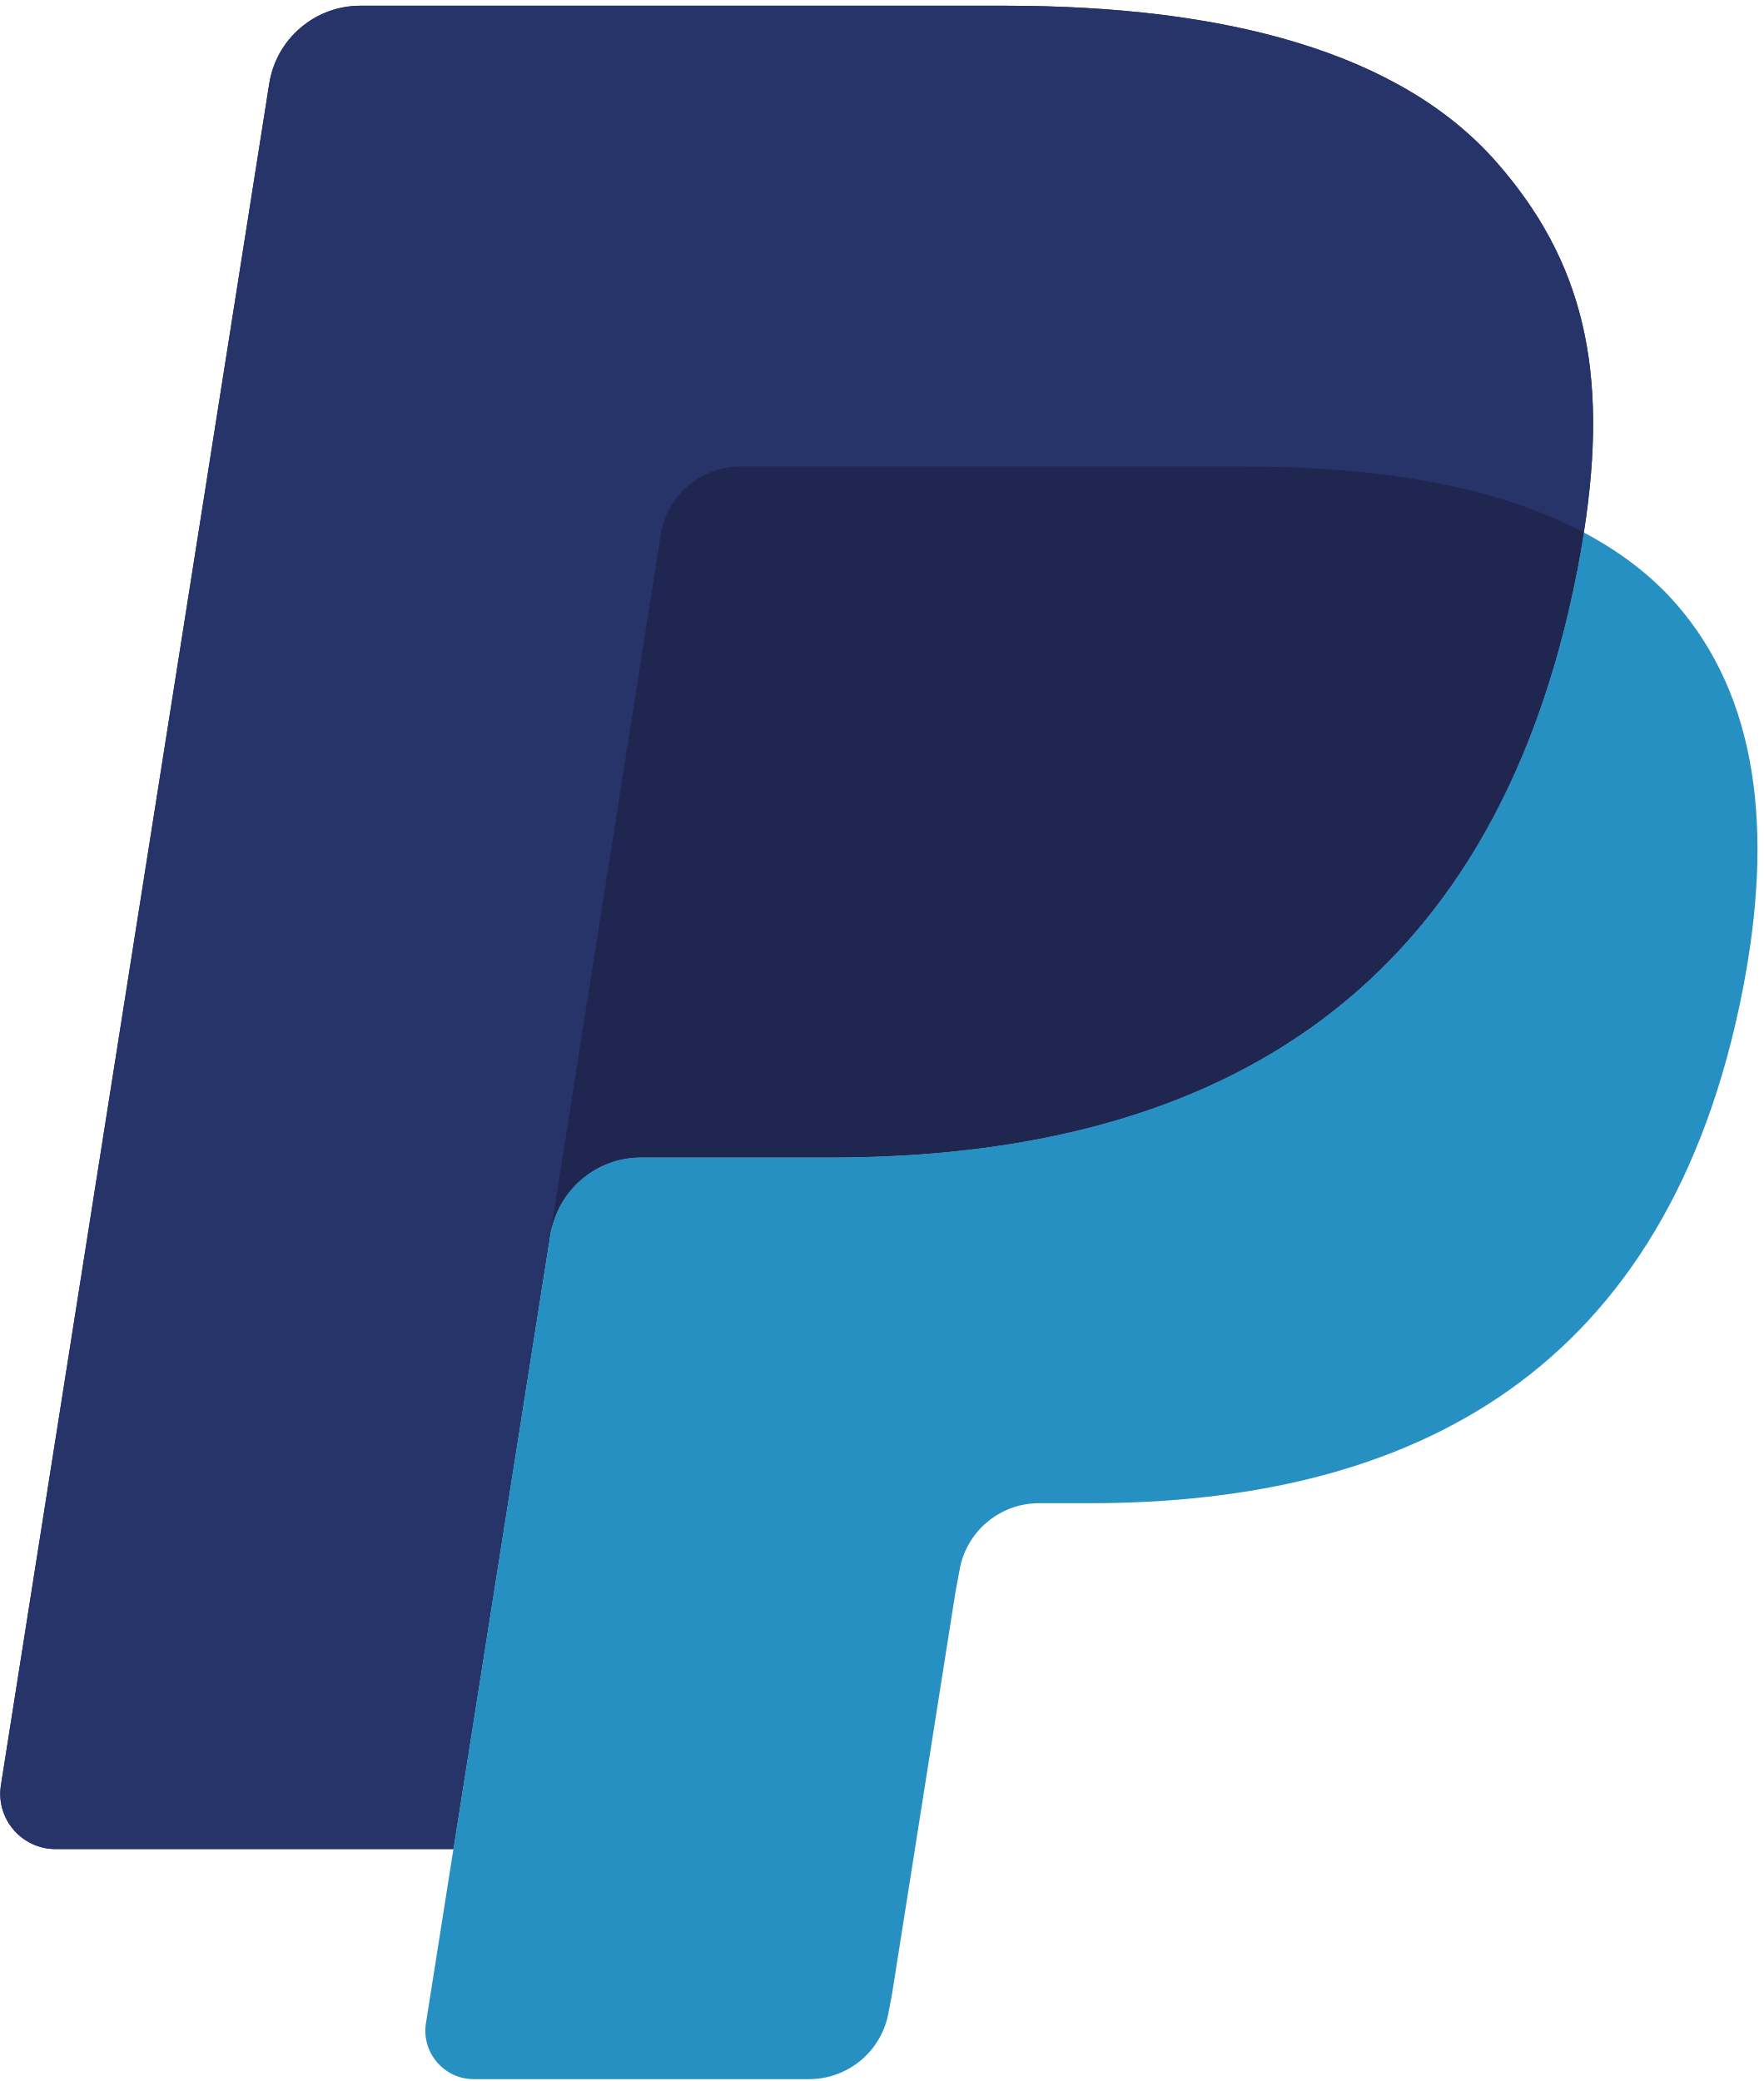
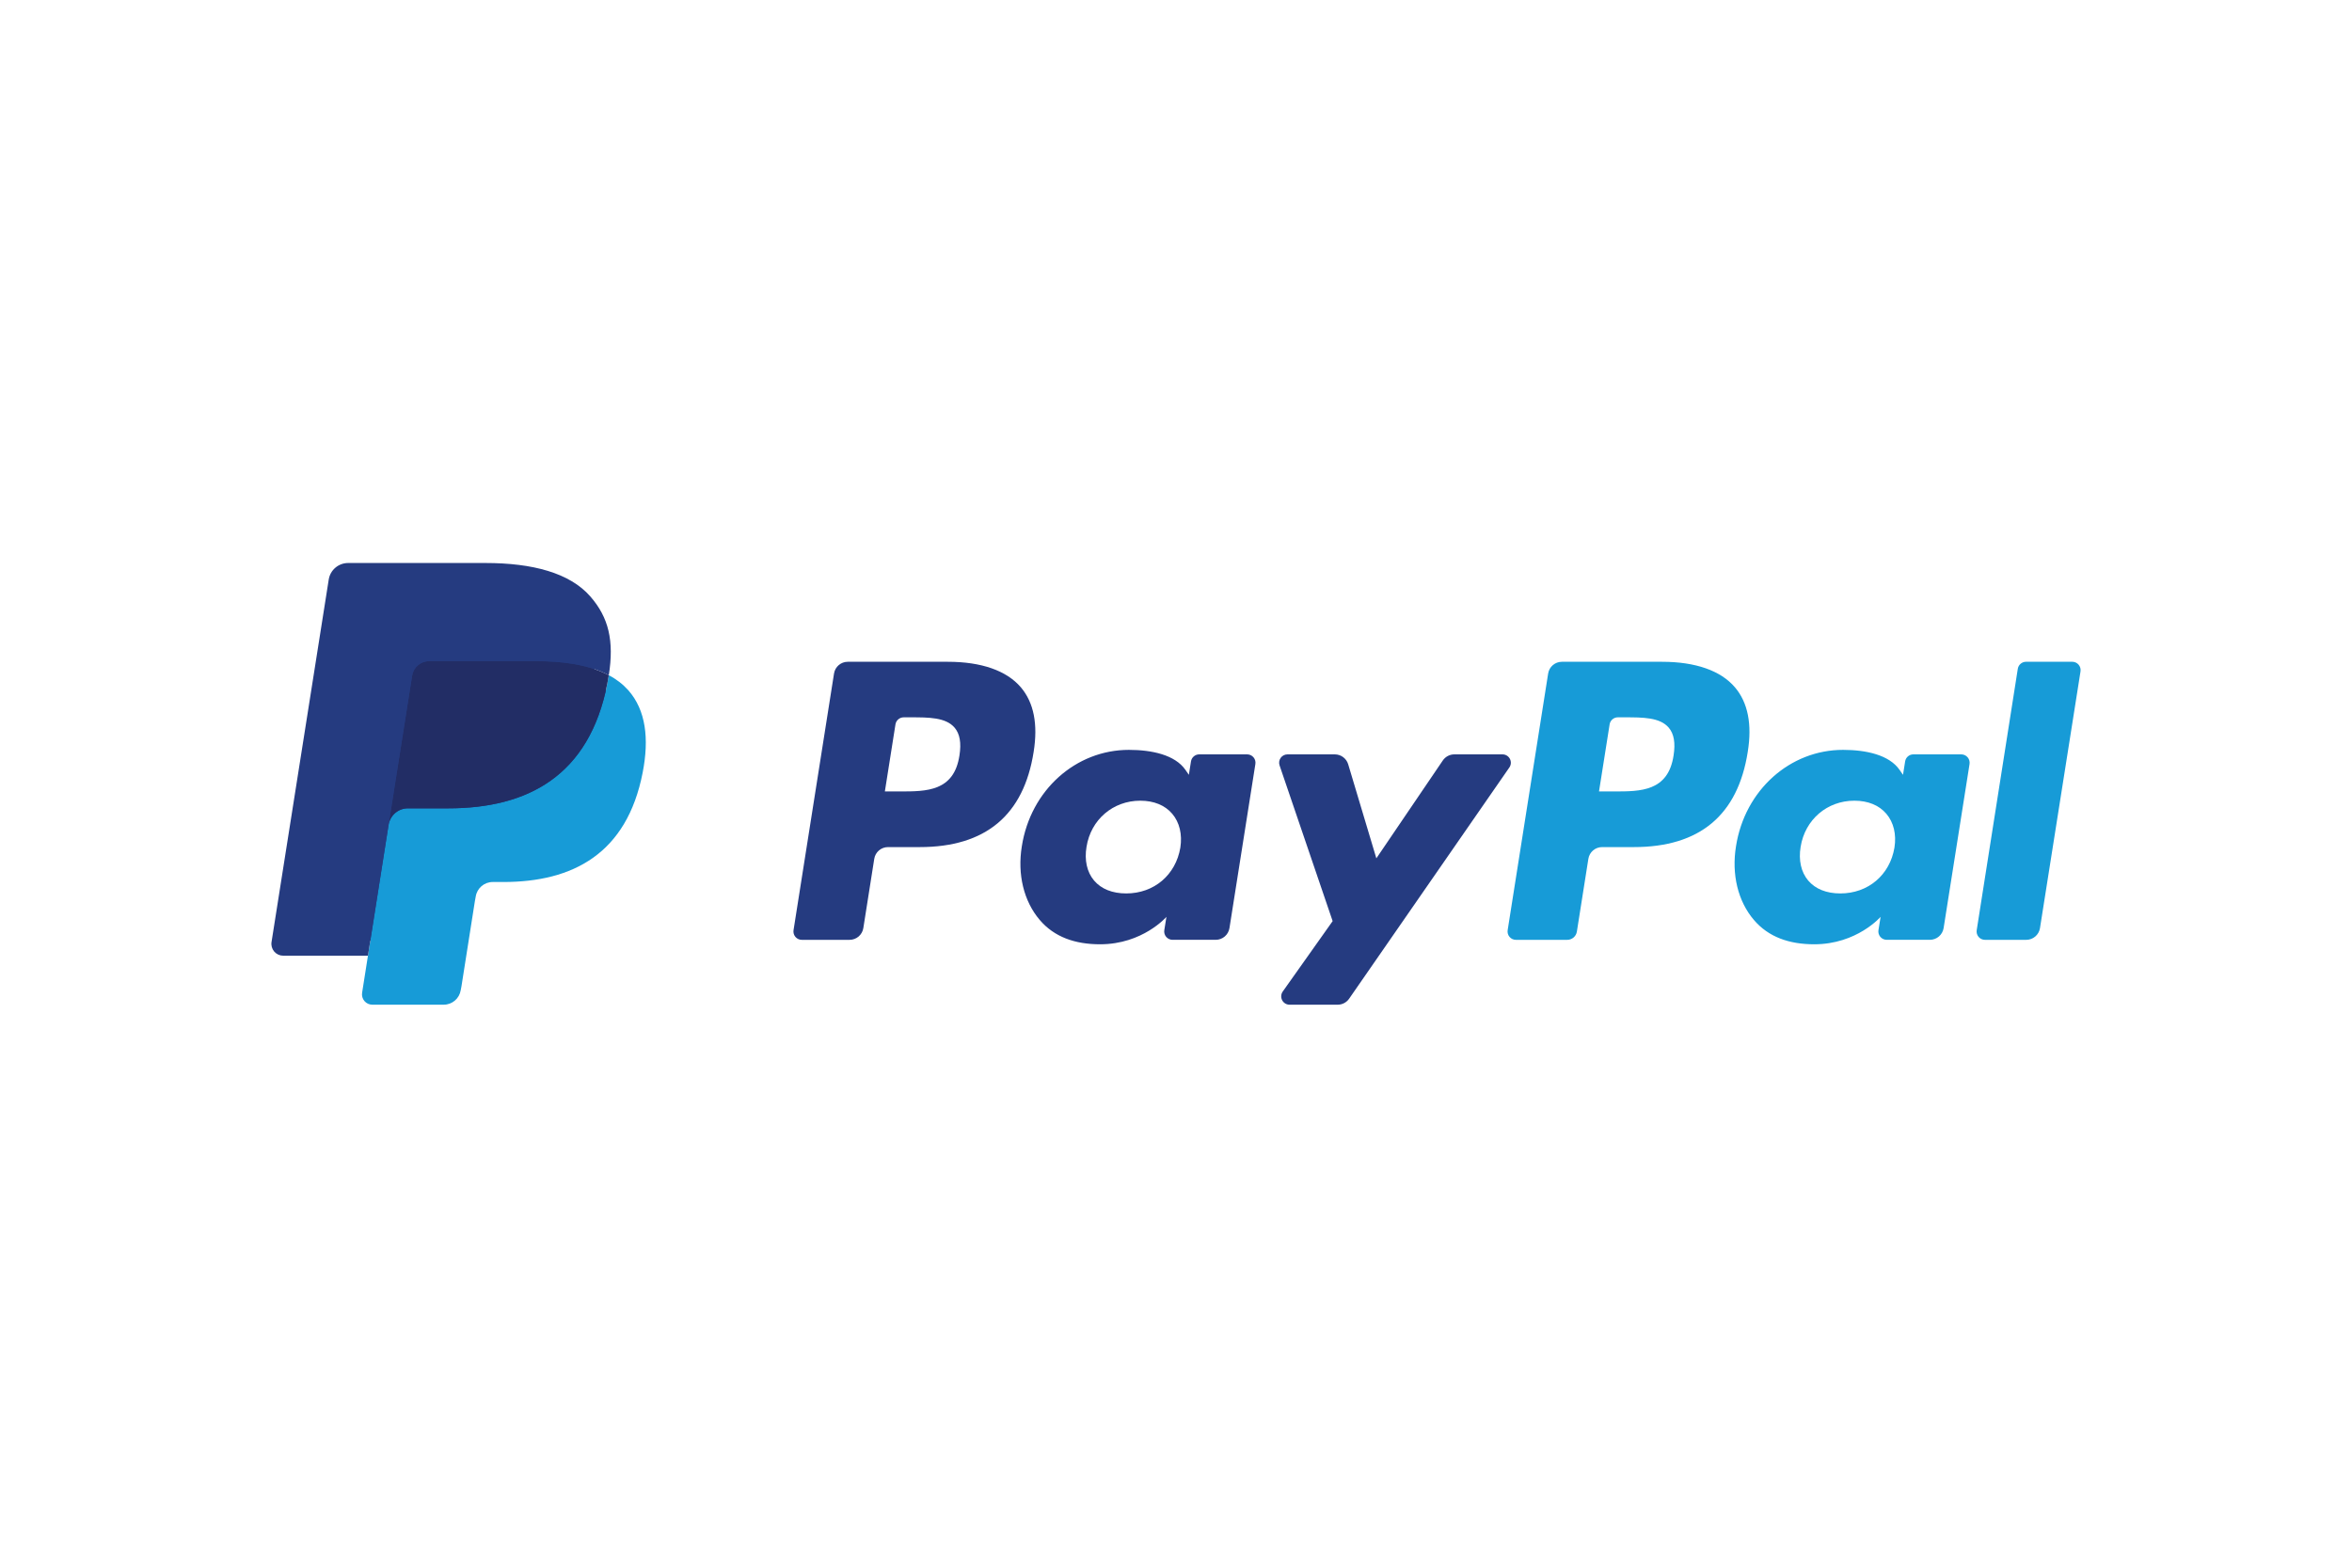
- <svg xmlns="http://www.w3.org/2000/svg" width="2119" height="2500" preserveAspectRatio="xMidYMid" viewBox="0 0 256 302">
-   <path fill="#27346A" d="M217.168 23.507C203.234 7.625 178.046.816 145.823.816h-93.52A13.393 13.393 0 0 0 39.076 12.11L.136 259.077c-.774 4.87 2.997 9.28 7.933 9.28h57.736l14.5-91.971-.45 2.88c1.033-6.501 6.593-11.296 13.177-11.296h27.436c53.898 0 96.101-21.892 108.429-85.221.366-1.873.683-3.696.957-5.477-1.556-.824-1.556-.824 0 0 3.671-23.407-.025-39.34-12.686-53.765" />
-   <path fill="#27346A" d="M102.397 68.84a11.737 11.737 0 0 1 5.053-1.14h73.318c8.682 0 16.78.565 24.18 1.756a101.6 101.6 0 0 1 6.177 1.182 89.928 89.928 0 0 1 8.59 2.347c3.638 1.215 7.026 2.63 10.14 4.287 3.67-23.416-.026-39.34-12.687-53.765C203.226 7.625 178.046.816 145.823.816H52.295C45.71.816 40.108 5.61 39.076 12.11L.136 259.068c-.774 4.878 2.997 9.282 7.925 9.282h57.744L95.888 77.58a11.717 11.717 0 0 1 6.509-8.74z" />
-   <path fill="#2790C3" d="M228.897 82.749c-12.328 63.32-54.53 85.221-108.429 85.221H93.024c-6.584 0-12.145 4.795-13.168 11.296L61.817 293.621c-.674 4.262 2.622 8.124 6.934 8.124h48.67a11.71 11.71 0 0 0 11.563-9.88l.474-2.48 9.173-58.136.591-3.213a11.71 11.71 0 0 1 11.562-9.88h7.284c47.147 0 84.064-19.154 94.852-74.55 4.503-23.15 2.173-42.478-9.739-56.054-3.613-4.112-8.1-7.508-13.327-10.28-.283 1.79-.59 3.604-.957 5.477z" />
-   <path fill="#1F264F" d="M216.952 72.128a89.928 89.928 0 0 0-5.818-1.49 109.904 109.904 0 0 0-6.177-1.174c-7.408-1.199-15.5-1.765-24.19-1.765h-73.309a11.57 11.57 0 0 0-5.053 1.149 11.683 11.683 0 0 0-6.51 8.74l-15.582 98.798-.45 2.88c1.025-6.501 6.585-11.296 13.17-11.296h27.444c53.898 0 96.1-21.892 108.428-85.221.367-1.873.675-3.688.958-5.477-3.122-1.648-6.501-3.072-10.14-4.279a83.26 83.26 0 0 0-2.77-.865" />
+ <svg xmlns="http://www.w3.org/2000/svg" height="800" width="1200" viewBox="-18.538 -7.545 160.662 45.267">
+   <path d="M46.211 6.749h-6.839a.95.95 0 00-.939.802l-2.766 17.537a.57.57 0 00.564.658h3.265a.95.95 0 00.939-.803l.746-4.73a.95.95 0 01.938-.803h2.165c4.505 0 7.105-2.18 7.784-6.5.306-1.89.013-3.375-.872-4.415-.972-1.142-2.696-1.746-4.985-1.746zM47 13.154c-.374 2.454-2.249 2.454-4.062 2.454h-1.032l.724-4.583a.57.57 0 01.563-.481h.473c1.235 0 2.4 0 3.002.704.359.42.469 1.044.332 1.906zm19.654-.079h-3.275a.57.57 0 00-.563.481l-.145.916-.229-.332c-.709-1.029-2.29-1.373-3.868-1.373-3.619 0-6.71 2.741-7.312 6.586-.313 1.918.132 3.752 1.22 5.031.998 1.176 2.426 1.666 4.125 1.666 2.916 0 4.533-1.875 4.533-1.875l-.146.91a.57.57 0 00.562.66h2.95a.95.95 0 00.939-.803l1.77-11.209a.568.568 0 00-.561-.658zm-4.565 6.374c-.316 1.871-1.801 3.127-3.695 3.127-.951 0-1.711-.305-2.199-.883-.484-.574-.668-1.391-.514-2.301.295-1.855 1.805-3.152 3.67-3.152.93 0 1.686.309 2.184.892.499.589.697 1.411.554 2.317zm22.007-6.374h-3.291a.954.954 0 00-.787.417l-4.539 6.686-1.924-6.425a.953.953 0 00-.912-.678h-3.234a.57.57 0 00-.541.754l3.625 10.638-3.408 4.811a.57.57 0 00.465.9h3.287a.949.949 0 00.781-.408l10.946-15.8a.57.57 0 00-.468-.895z" fill="#253B80" />
+   <path d="M94.992 6.749h-6.84a.95.95 0 00-.938.802l-2.766 17.537a.569.569 0 00.562.658h3.51a.665.665 0 00.656-.562l.785-4.971a.95.95 0 01.938-.803h2.164c4.506 0 7.105-2.18 7.785-6.5.307-1.89.012-3.375-.873-4.415-.971-1.142-2.694-1.746-4.983-1.746zm.789 6.405c-.373 2.454-2.248 2.454-4.062 2.454h-1.031l.725-4.583a.568.568 0 01.562-.481h.473c1.234 0 2.4 0 3.002.704.359.42.468 1.044.331 1.906zm19.653-.079h-3.273a.567.567 0 00-.562.481l-.145.916-.23-.332c-.709-1.029-2.289-1.373-3.867-1.373-3.619 0-6.709 2.741-7.311 6.586-.312 1.918.131 3.752 1.219 5.031 1 1.176 2.426 1.666 4.125 1.666 2.916 0 4.533-1.875 4.533-1.875l-.146.91a.57.57 0 00.564.66h2.949a.95.95 0 00.938-.803l1.771-11.209a.571.571 0 00-.565-.658zm-4.565 6.374c-.314 1.871-1.801 3.127-3.695 3.127-.949 0-1.711-.305-2.199-.883-.484-.574-.666-1.391-.514-2.301.297-1.855 1.805-3.152 3.67-3.152.93 0 1.686.309 2.184.892.501.589.699 1.411.554 2.317zm8.426-12.219l-2.807 17.858a.569.569 0 00.562.658h2.822c.469 0 .867-.34.939-.803l2.768-17.536a.57.57 0 00-.562-.659h-3.16a.571.571 0 00-.562.482z" fill="#179BD7" />
+   <path d="M7.266 29.154l.523-3.322-1.165-.027H1.061L4.927 1.292a.316.316 0 01.314-.268h9.38c3.114 0 5.263.648 6.385 1.927.526.6.861 1.227 1.023 1.917.17.724.173 1.589.007 2.644l-.012.077v.676l.526.298a3.69 3.69 0 011.065.812c.45.513.741 1.165.864 1.938.127.795.085 1.741-.123 2.812-.24 1.232-.628 2.305-1.152 3.183a6.547 6.547 0 01-1.825 2c-.696.494-1.523.869-2.458 1.109-.906.236-1.939.355-3.072.355h-.73c-.522 0-1.029.188-1.427.525a2.21 2.21 0 00-.744 1.328l-.055.299-.924 5.855-.042.215c-.011.068-.03.102-.058.125a.155.155 0 01-.096.035z" fill="#253B80" />
+   <path d="M23.048 7.667c-.028.179-.06.362-.096.55-1.237 6.351-5.469 8.545-10.874 8.545H9.326c-.661 0-1.218.48-1.321 1.132L6.596 26.83l-.399 2.533a.704.704 0 00.695.814h4.881c.578 0 1.069-.42 1.16-.99l.048-.248.919-5.832.059-.32c.09-.572.582-.992 1.16-.992h.73c4.729 0 8.431-1.92 9.513-7.476.452-2.321.218-4.259-.978-5.622a4.667 4.667 0 00-1.336-1.03z" fill="#179BD7" />
+   <path d="M21.754 7.151a9.757 9.757 0 00-1.203-.267 15.284 15.284 0 00-2.426-.177h-7.352a1.172 1.172 0 00-1.159.992L8.05 17.605l-.045.289a1.336 1.336 0 011.321-1.132h2.752c5.405 0 9.637-2.195 10.874-8.545.037-.188.068-.371.096-.55a6.594 6.594 0 00-1.017-.429 9.045 9.045 0 00-.277-.087z" fill="#222D65" />
+   <path d="M9.614 7.699a1.169 1.169 0 011.159-.991h7.352c.871 0 1.684.057 2.426.177a9.757 9.757 0 011.481.353c.365.121.704.264 1.017.429.368-2.347-.003-3.945-1.272-5.392C20.378.682 17.853 0 14.622 0h-9.38c-.66 0-1.223.48-1.325 1.133L.01 25.898a.806.806 0 00.795.932h5.791l1.454-9.225z" fill="#253B80" />
</svg>
